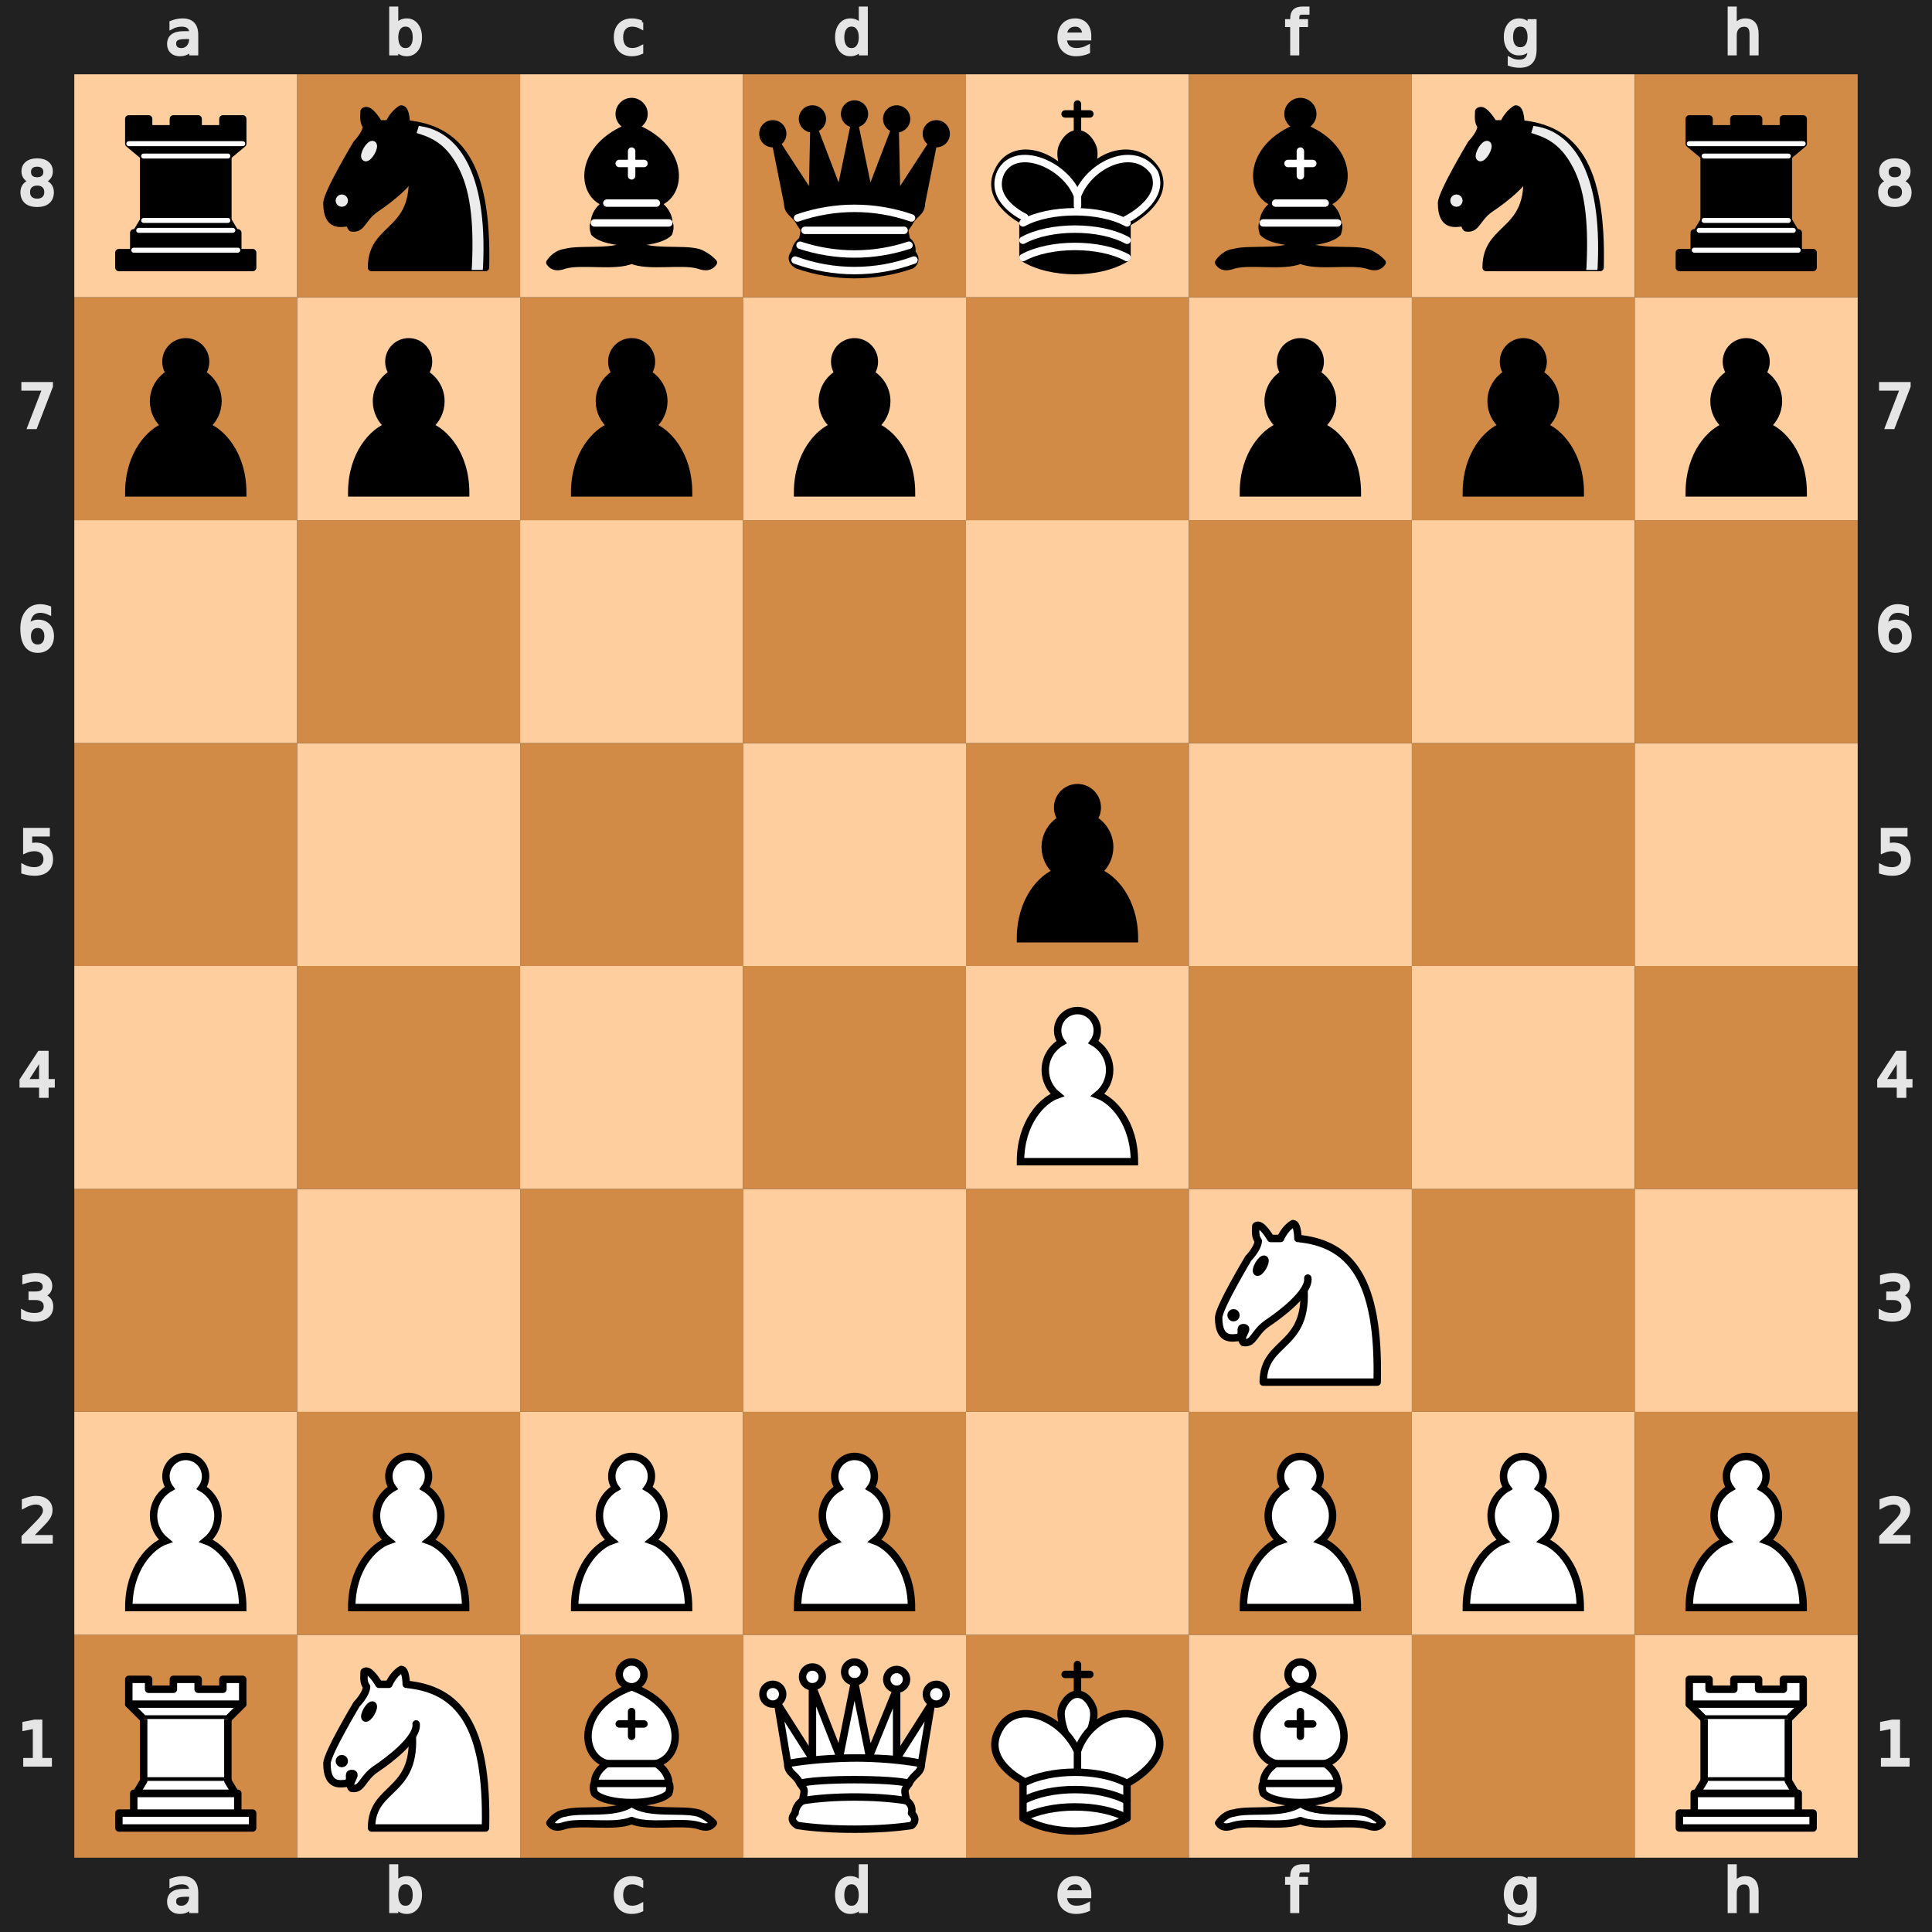
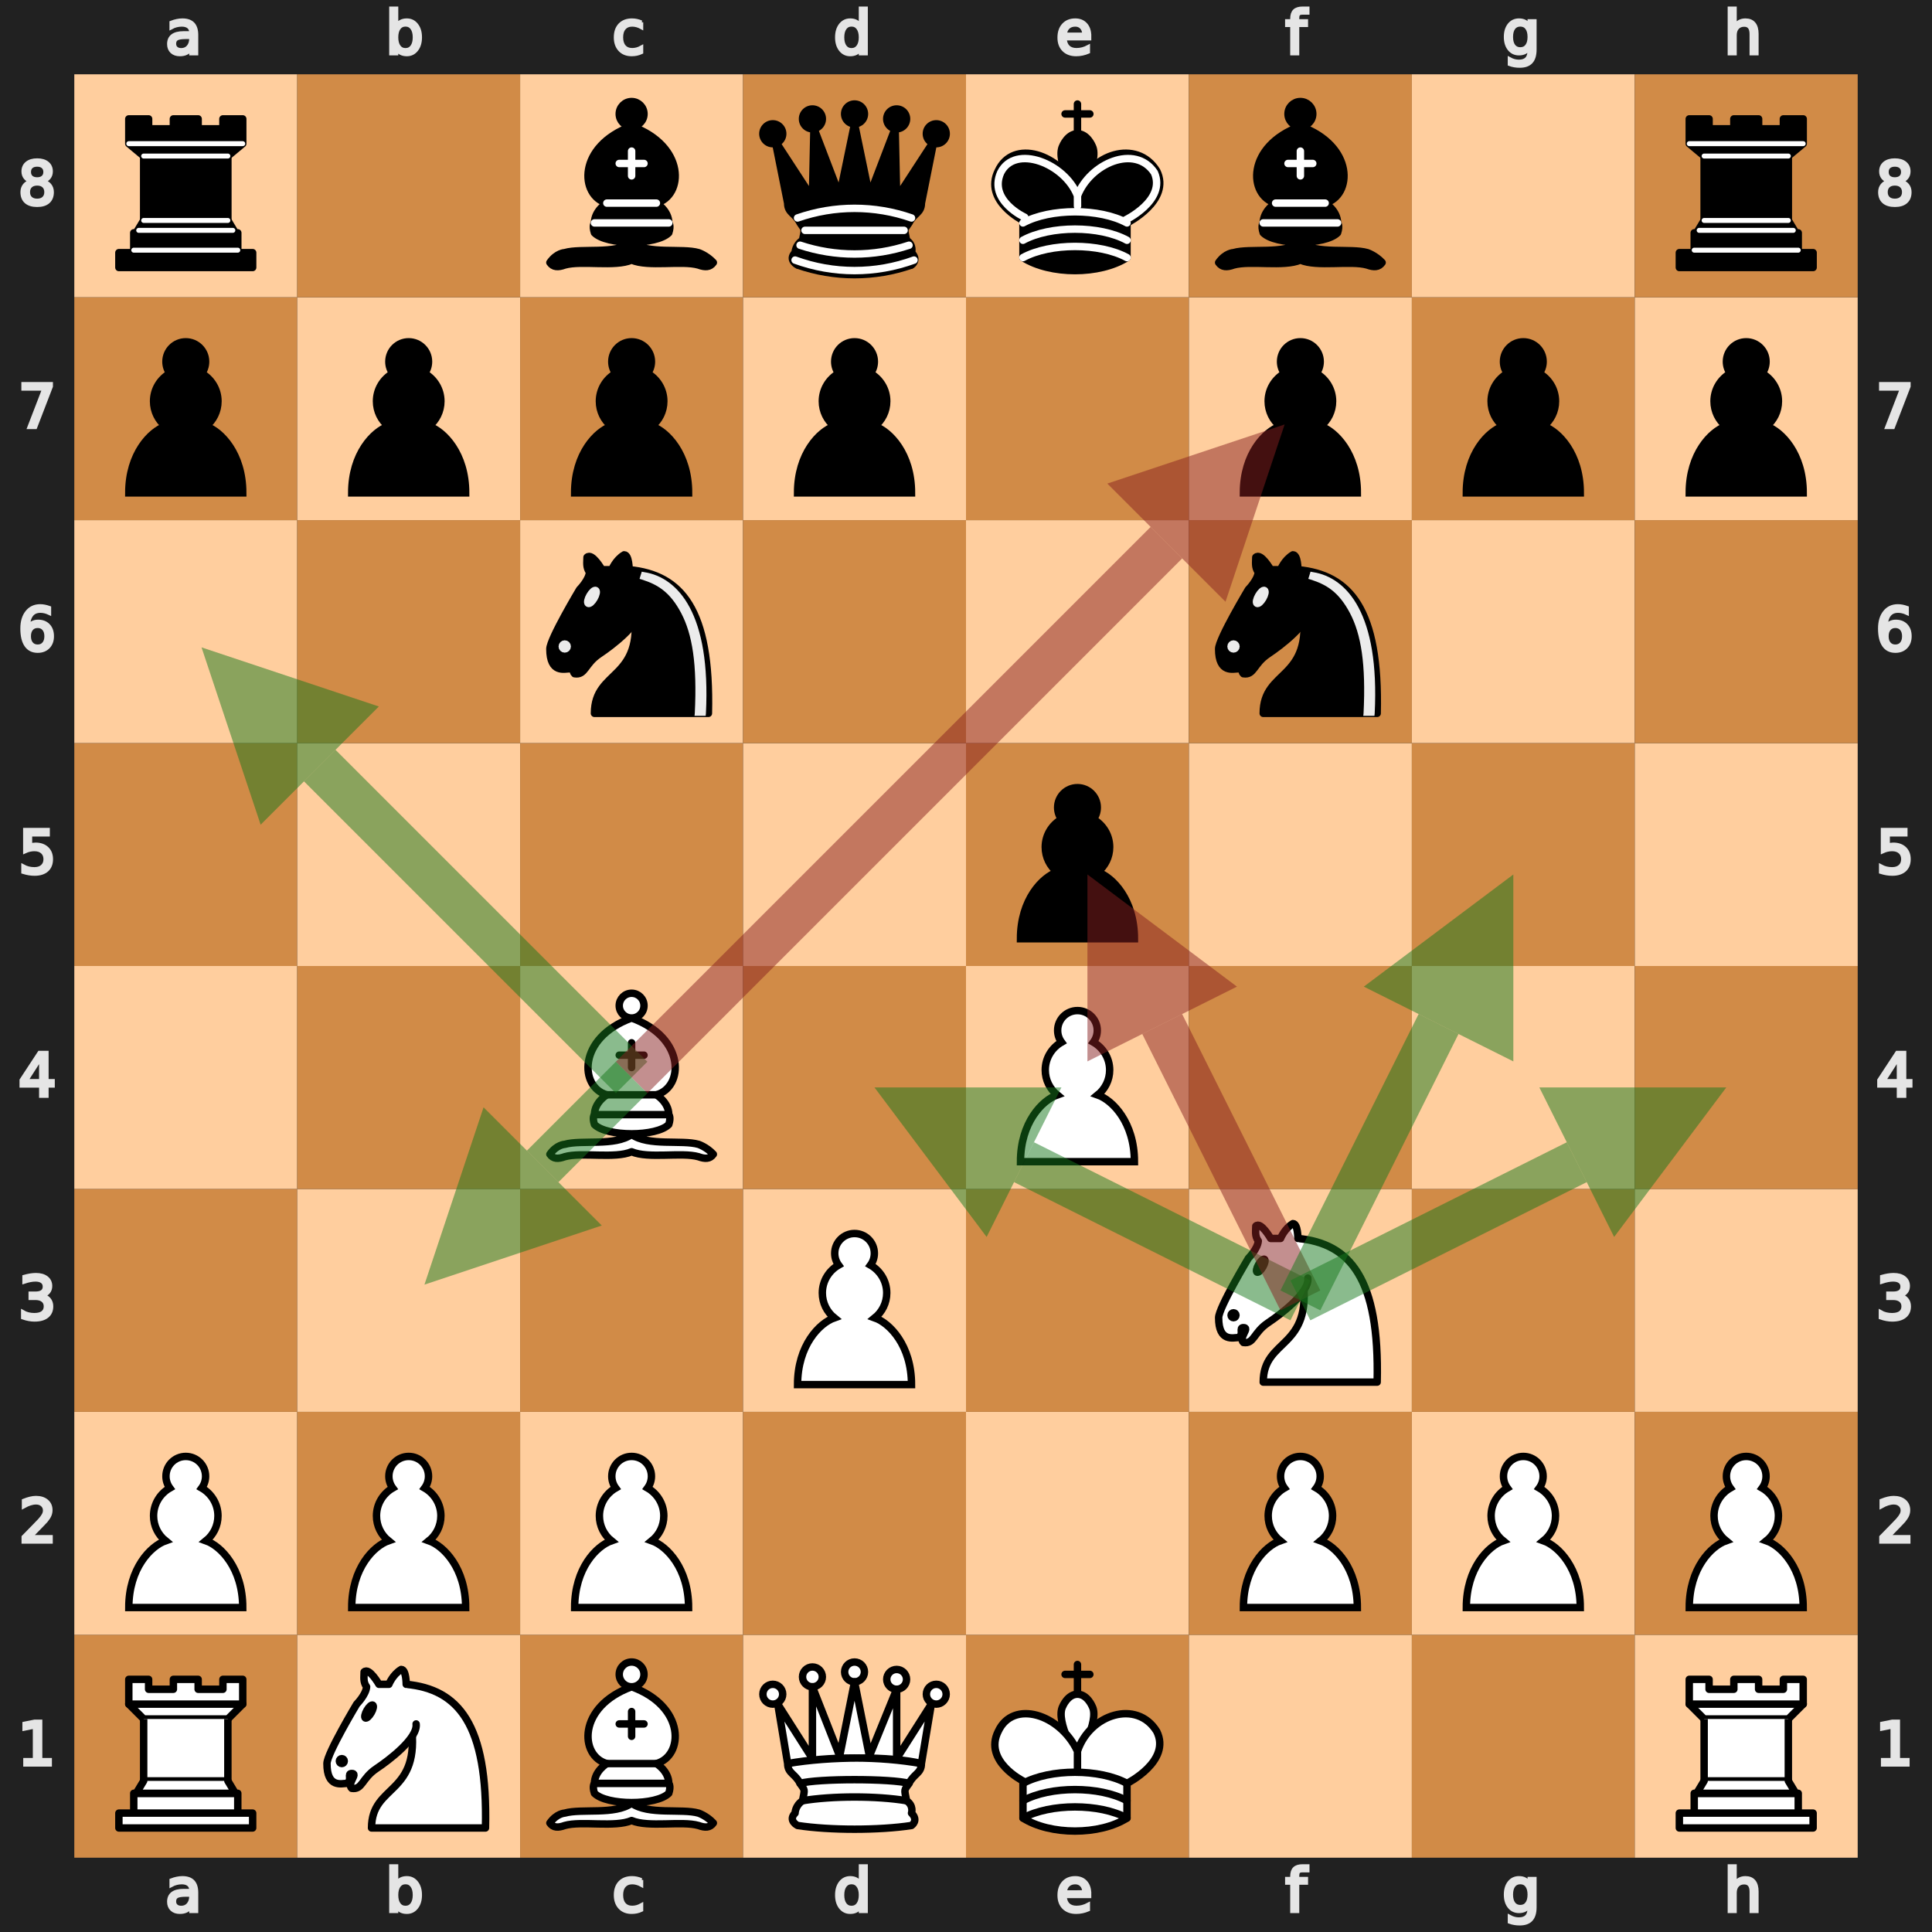
<svg xmlns="http://www.w3.org/2000/svg" xmlns:xlink="http://www.w3.org/1999/xlink" version="1.2" baseProfile="tiny" viewBox="0 0 390 390">
  <defs>
    <g id="white-pawn" class="white pawn">
      <path d="M22.5 9c-2.21 0-4 1.79-4 4 0 .89.29 1.71.78 2.38C17.33 16.5 16 18.59 16 21c0 2.03.94 3.84 2.41 5.03-3 1.06-7.41 5.55-7.41 13.47h23c0-7.92-4.41-12.41-7.41-13.47 1.47-1.19 2.41-3 2.41-5.03 0-2.41-1.33-4.5-3.28-5.62.49-.67.78-1.49.78-2.38 0-2.21-1.79-4-4-4z" fill="#fff" stroke="#000" stroke-width="1.5" stroke-linecap="round" />
    </g>
    <g id="white-knight" class="white knight" fill="none" fill-rule="evenodd" stroke="#000" stroke-width="1.5" stroke-linecap="round" stroke-linejoin="round">
      <path d="M 22,10 C 32.5,11 38.5,18 38,39 L 15,39 C 15,30 25,32.5 23,18" style="fill:#ffffff; stroke:#000000;" />
      <path d="M 24,18 C 24.38,20.91 18.45,25.37 16,27 C 13,29 13.18,31.34 11,31 C 9.958,30.06 12.41,27.96 11,28 C 10,28 11.19,29.23 10,30 C 9,30 5.997,31 6,26 C 6,24 12,14 12,14 C 12,14 13.89,12.1 14,10.5 C 13.27,9.506 13.5,8.5 13.5,7.5 C 14.5,6.5 16.5,10 16.5,10 L 18.5,10 C 18.5,10 19.28,8.008 21,7 C 22,7 22,10 22,10" style="fill:#ffffff; stroke:#000000;" />
      <path d="M 9.5 25.5 A 0.5 0.5 0 1 1 8.5,25.5 A 0.5 0.5 0 1 1 9.5 25.5 z" style="fill:#000000; stroke:#000000;" />
      <path d="M 15 15.5 A 0.5 1.5 0 1 1 14,15.5 A 0.5 1.5 0 1 1 15 15.5 z" transform="matrix(0.866,0.5,-0.5,0.866,9.693,-5.173)" style="fill:#000000; stroke:#000000;" />
    </g>
    <g id="white-bishop" class="white bishop" fill="none" fill-rule="evenodd" stroke="#000" stroke-width="1.5" stroke-linecap="round" stroke-linejoin="round">
      <g fill="#fff" stroke-linecap="butt">
        <path d="M9 36c3.39-.97 10.11.43 13.5-2 3.39 2.43 10.11 1.03 13.5 2 0 0 1.65.54 3 2-.68.97-1.65.99-3 .5-3.39-.97-10.11.46-13.5-1-3.39 1.46-10.11.03-13.5 1-1.354.49-2.323.47-3-.5 1.354-1.94 3-2 3-2zM15 32c2.5 2.5 12.5 2.5 15 0 .5-1.5 0-2 0-2 0-2.5-2.5-4-2.5-4 5.5-1.5 6-11.5-5-15.5-11 4-10.5 14-5 15.5 0 0-2.5 1.5-2.5 4 0 0-.5.5 0 2zM25 8a2.5 2.5 0 1 1-5 0 2.5 2.5 0 1 1 5 0z" />
      </g>
      <path d="M17.5 26h10M15 30h15m-7.5-14.5v5M20 18h5" stroke-linejoin="miter" />
    </g>
    <g id="white-rook" class="white rook" fill="#fff" fill-rule="evenodd" stroke="#000" stroke-width="1.5" stroke-linecap="round" stroke-linejoin="round">
      <path d="M9 39h27v-3H9v3zM12 36v-4h21v4H12zM11 14V9h4v2h5V9h5v2h5V9h4v5" stroke-linecap="butt" />
      <path d="M34 14l-3 3H14l-3-3" />
      <path d="M31 17v12.5H14V17" stroke-linecap="butt" stroke-linejoin="miter" />
      <path d="M31 29.5l1.5 2.5h-20l1.5-2.5" />
      <path d="M11 14h23" fill="none" stroke-linejoin="miter" />
    </g>
    <g id="white-queen" class="white queen" fill="#fff" fill-rule="evenodd" stroke="#000" stroke-width="1.5" stroke-linecap="round" stroke-linejoin="round">
      <path d="M8 12a2 2 0 1 1-4 0 2 2 0 1 1 4 0zM24.5 7.5a2 2 0 1 1-4 0 2 2 0 1 1 4 0zM41 12a2 2 0 1 1-4 0 2 2 0 1 1 4 0zM16 8.5a2 2 0 1 1-4 0 2 2 0 1 1 4 0zM33 9a2 2 0 1 1-4 0 2 2 0 1 1 4 0z" />
      <path d="M9 26c8.5-1.5 21-1.5 27 0l2-12-7 11V11l-5.5 13.5-3-15-3 15-5.5-14V25L7 14l2 12zM9 26c0 2 1.5 2 2.5 4 1 1.5 1 1 .5 3.5-1.5 1-1.5 2.5-1.5 2.5-1.5 1.5.5 2.5.5 2.5 6.5 1 16.5 1 23 0 0 0 1.5-1 0-2.5 0 0 .5-1.5-1-2.5-.5-2.5-.5-2 .5-3.5 1-2 2.5-2 2.5-4-8.5-1.5-18.5-1.5-27 0z" stroke-linecap="butt" />
      <path d="M11.5 30c3.5-1 18.5-1 22 0M12 33.5c6-1 15-1 21 0" fill="none" />
    </g>
    <g id="white-king" class="white king" fill="none" fill-rule="evenodd" stroke="#000" stroke-width="1.5" stroke-linecap="round" stroke-linejoin="round">
      <path d="M22.5 11.63V6M20 8h5" stroke-linejoin="miter" />
      <path d="M22.5 25s4.5-7.5 3-10.5c0 0-1-2.5-3-2.5s-3 2.5-3 2.5c-1.5 3 3 10.5 3 10.5" fill="#fff" stroke-linecap="butt" stroke-linejoin="miter" />
      <path d="M11.5 37c5.5 3.5 15.5 3.5 21 0v-7s9-4.5 6-10.5c-4-6.5-13.5-3.5-16 4V27v-3.5c-3.5-7.5-13-10.5-16-4-3 6 5 10 5 10V37z" fill="#fff" />
      <path d="M11.5 30c5.5-3 15.5-3 21 0m-21 3.5c5.5-3 15.5-3 21 0m-21 3.5c5.5-3 15.5-3 21 0" />
    </g>
    <g id="black-pawn" class="black pawn">
      <path d="M22.5 9c-2.21 0-4 1.79-4 4 0 .89.29 1.71.78 2.38C17.33 16.5 16 18.59 16 21c0 2.03.94 3.84 2.41 5.03-3 1.06-7.41 5.55-7.41 13.47h23c0-7.92-4.41-12.41-7.41-13.47 1.47-1.19 2.41-3 2.41-5.03 0-2.41-1.33-4.5-3.28-5.62.49-.67.78-1.49.78-2.38 0-2.21-1.79-4-4-4z" stroke="#000" stroke-width="1.5" stroke-linecap="round" />
    </g>
    <g id="black-knight" class="black knight" fill="none" fill-rule="evenodd" stroke="#000" stroke-width="1.5" stroke-linecap="round" stroke-linejoin="round">
      <path d="M 22,10 C 32.5,11 38.5,18 38,39 L 15,39 C 15,30 25,32.5 23,18" style="fill:#000000; stroke:#000000;" />
      <path d="M 24,18 C 24.38,20.91 18.45,25.37 16,27 C 13,29 13.18,31.34 11,31 C 9.958,30.06 12.41,27.96 11,28 C 10,28 11.19,29.23 10,30 C 9,30 5.997,31 6,26 C 6,24 12,14 12,14 C 12,14 13.89,12.1 14,10.5 C 13.27,9.506 13.5,8.5 13.5,7.5 C 14.5,6.5 16.5,10 16.5,10 L 18.5,10 C 18.5,10 19.28,8.008 21,7 C 22,7 22,10 22,10" style="fill:#000000; stroke:#000000;" />
      <path d="M 9.5 25.5 A 0.5 0.5 0 1 1 8.5,25.5 A 0.5 0.5 0 1 1 9.5 25.5 z" style="fill:#ececec; stroke:#ececec;" />
      <path d="M 15 15.5 A 0.5 1.5 0 1 1 14,15.5 A 0.5 1.5 0 1 1 15 15.5 z" transform="matrix(0.866,0.5,-0.5,0.866,9.693,-5.173)" style="fill:#ececec; stroke:#ececec;" />
      <path d="M 24.55,10.4 L 24.1,11.85 L 24.6,12 C 27.75,13 30.25,14.49 32.5,18.75 C 34.75,23.01 35.75,29.06 35.25,39 L 35.2,39.5 L 37.45,39.5 L 37.5,39 C 38,28.94 36.62,22.15 34.25,17.66 C 31.88,13.17 28.46,11.02 25.06,10.5 L 24.55,10.4 z " style="fill:#ececec; stroke:none;" />
    </g>
    <g id="black-bishop" class="black bishop" fill="none" fill-rule="evenodd" stroke="#000" stroke-width="1.5" stroke-linecap="round" stroke-linejoin="round">
      <path d="M9 36c3.39-.97 10.11.43 13.5-2 3.39 2.43 10.11 1.03 13.5 2 0 0 1.65.54 3 2-.68.97-1.65.99-3 .5-3.39-.97-10.11.46-13.5-1-3.39 1.46-10.11.03-13.5 1-1.354.49-2.323.47-3-.5 1.354-1.94 3-2 3-2zm6-4c2.5 2.5 12.5 2.5 15 0 .5-1.5 0-2 0-2 0-2.5-2.5-4-2.5-4 5.5-1.5 6-11.5-5-15.5-11 4-10.5 14-5 15.5 0 0-2.5 1.5-2.5 4 0 0-.5.5 0 2zM25 8a2.5 2.5 0 1 1-5 0 2.5 2.5 0 1 1 5 0z" fill="#000" stroke-linecap="butt" />
      <path d="M17.5 26h10M15 30h15m-7.5-14.5v5M20 18h5" stroke="#fff" stroke-linejoin="miter" />
    </g>
    <g id="black-rook" class="black rook" fill="#000" fill-rule="evenodd" stroke="#000" stroke-width="1.5" stroke-linecap="round" stroke-linejoin="round">
      <path d="M9 39h27v-3H9v3zM12.5 32l1.5-2.5h17l1.5 2.5h-20zM12 36v-4h21v4H12z" stroke-linecap="butt" />
      <path d="M14 29.5v-13h17v13H14z" stroke-linecap="butt" stroke-linejoin="miter" />
      <path d="M14 16.5L11 14h23l-3 2.5H14zM11 14V9h4v2h5V9h5v2h5V9h4v5H11z" stroke-linecap="butt" />
      <path d="M12 35.5h21M13 31.5h19M14 29.5h17M14 16.5h17M11 14h23" fill="none" stroke="#fff" stroke-width="1" stroke-linejoin="miter" />
    </g>
    <g id="black-queen" class="black queen" fill="#000" fill-rule="evenodd" stroke="#000" stroke-width="1.5" stroke-linecap="round" stroke-linejoin="round">
      <g fill="#000" stroke="none">
        <circle cx="6" cy="12" r="2.75" />
        <circle cx="14" cy="9" r="2.75" />
        <circle cx="22.5" cy="8" r="2.75" />
        <circle cx="31" cy="9" r="2.75" />
        <circle cx="39" cy="12" r="2.75" />
      </g>
      <path d="M9 26c8.5-1.5 21-1.5 27 0l2.5-12.5L31 25l-.3-14.1-5.2 13.6-3-14.5-3 14.5-5.2-13.6L14 25 6.5 13.5 9 26zM9 26c0 2 1.5 2 2.5 4 1 1.5 1 1 .5 3.5-1.5 1-1.5 2.5-1.5 2.5-1.5 1.5.5 2.5.5 2.5 6.5 1 16.5 1 23 0 0 0 1.5-1 0-2.5 0 0 .5-1.5-1-2.5-.5-2.5-.5-2 .5-3.5 1-2 2.5-2 2.5-4-8.5-1.5-18.5-1.5-27 0z" stroke-linecap="butt" />
      <path d="M11 38.5a35 35 1 0 0 23 0" fill="none" stroke-linecap="butt" />
      <path d="M11 29a35 35 1 0 1 23 0M12.5 31.5h20M11.5 34.5a35 35 1 0 0 22 0M10.5 37.5a35 35 1 0 0 24 0" fill="none" stroke="#fff" />
    </g>
    <g id="black-king" class="black king" fill="none" fill-rule="evenodd" stroke="#000" stroke-width="1.5" stroke-linecap="round" stroke-linejoin="round">
      <path d="M22.5 11.63V6" stroke-linejoin="miter" />
      <path d="M22.5 25s4.5-7.5 3-10.5c0 0-1-2.5-3-2.5s-3 2.5-3 2.5c-1.5 3 3 10.5 3 10.5" fill="#000" stroke-linecap="butt" stroke-linejoin="miter" />
      <path d="M11.5 37c5.5 3.5 15.5 3.5 21 0v-7s9-4.5 6-10.5c-4-6.5-13.5-3.5-16 4V27v-3.5c-3.5-7.5-13-10.5-16-4-3 6 5 10 5 10V37z" fill="#000" />
      <path d="M20 8h5" stroke-linejoin="miter" />
      <path d="M32 29.5s8.5-4 6.03-9.65C34.15 14 25 18 22.5 24.5l.01 2.1-.01-2.1C20 18 9.906 14 6.997 19.85c-2.497 5.65 4.853 9 4.853 9M11.5 30c5.5-3 15.5-3 21 0m-21 3.5c5.5-3 15.5-3 21 0m-21 3.5c5.5-3 15.5-3 21 0" stroke="#fff" />
    </g>
  </defs>
  <rect x="0" y="0" width="390" height="390" fill="#212121" />
  <g transform="translate(20, 0) scale(0.75, 0.75)" fill="#e5e5e5" stroke="#e5e5e5">
    <path d="M23.328 10.016q-1.742 0-2.414.398-.672.398-.672 1.36 0 .765.5 1.218.508.445 1.375.445 1.196 0 1.914-.843.727-.852.727-2.258v-.32zm2.867-.594v4.992h-1.437v-1.328q-.492.797-1.227 1.18-.734.375-1.797.375-1.343 0-2.14-.75-.79-.758-.79-2.024 0-1.476.985-2.226.992-.75 2.953-.75h2.016V8.75q0-.992-.656-1.531-.649-.547-1.829-.547-.75 0-1.46.18-.711.18-1.368.539V6.062q.79-.304 1.532-.453.742-.156 1.445-.156 1.898 0 2.836.984.937.985.937 2.985z" />
  </g>
  <g transform="translate(20, 375) scale(0.75, 0.75)" fill="#e5e5e5" stroke="#e5e5e5">
    <path d="M23.328 10.016q-1.742 0-2.414.398-.672.398-.672 1.36 0 .765.5 1.218.508.445 1.375.445 1.196 0 1.914-.843.727-.852.727-2.258v-.32zm2.867-.594v4.992h-1.437v-1.328q-.492.797-1.227 1.18-.734.375-1.797.375-1.343 0-2.14-.75-.79-.758-.79-2.024 0-1.476.985-2.226.992-.75 2.953-.75h2.016V8.75q0-.992-.656-1.531-.649-.547-1.829-.547-.75 0-1.46.18-.711.18-1.368.539V6.062q.79-.304 1.532-.453.742-.156 1.445-.156 1.898 0 2.836.984.937.985.937 2.985z" />
  </g>
  <g transform="translate(65, 0) scale(0.75, 0.75)" fill="#e5e5e5" stroke="#e5e5e5">
    <path d="M24.922 10.047q0-1.586-.656-2.485-.649-.906-1.79-.906-1.14 0-1.796.906-.649.899-.649 2.485 0 1.586.649 2.492.656.898 1.797.898 1.14 0 1.789-.898.656-.906.656-2.492zm-4.89-3.055q.452-.781 1.14-1.156.695-.383 1.656-.383 1.594 0 2.586 1.266 1 1.265 1 3.328 0 2.062-1 3.328-.992 1.266-2.586 1.266-.96 0-1.656-.375-.688-.383-1.14-1.164v1.312h-1.446V2.258h1.445z" />
  </g>
  <g transform="translate(65, 375) scale(0.75, 0.75)" fill="#e5e5e5" stroke="#e5e5e5">
    <path d="M24.922 10.047q0-1.586-.656-2.485-.649-.906-1.79-.906-1.14 0-1.796.906-.649.899-.649 2.485 0 1.586.649 2.492.656.898 1.797.898 1.14 0 1.789-.898.656-.906.656-2.492zm-4.89-3.055q.452-.781 1.14-1.156.695-.383 1.656-.383 1.594 0 2.586 1.266 1 1.265 1 3.328 0 2.062-1 3.328-.992 1.266-2.586 1.266-.96 0-1.656-.375-.688-.383-1.14-1.164v1.312h-1.446V2.258h1.445z" />
  </g>
  <g transform="translate(110, 0) scale(0.75, 0.75)" fill="#e5e5e5" stroke="#e5e5e5">
    <path d="M25.96 6v1.344q-.608-.336-1.226-.5-.609-.172-1.234-.172-1.398 0-2.172.89-.773.883-.773 2.485 0 1.601.773 2.492.774.883 2.172.883.625 0 1.234-.164.618-.172 1.227-.508v1.328q-.602.281-1.25.422-.64.14-1.367.14-1.977 0-3.14-1.242-1.165-1.242-1.165-3.351 0-2.14 1.172-3.367 1.18-1.227 3.227-1.227.664 0 1.296.14.633.134 1.227.407z" />
  </g>
  <g transform="translate(110, 375) scale(0.75, 0.75)" fill="#e5e5e5" stroke="#e5e5e5">
    <path d="M25.96 6v1.344q-.608-.336-1.226-.5-.609-.172-1.234-.172-1.398 0-2.172.89-.773.883-.773 2.485 0 1.601.773 2.492.774.883 2.172.883.625 0 1.234-.164.618-.172 1.227-.508v1.328q-.602.281-1.25.422-.64.14-1.367.14-1.977 0-3.14-1.242-1.165-1.242-1.165-3.351 0-2.14 1.172-3.367 1.18-1.227 3.227-1.227.664 0 1.296.14.633.134 1.227.407z" />
  </g>
  <g transform="translate(155, 0) scale(0.75, 0.75)" fill="#e5e5e5" stroke="#e5e5e5">
    <path d="M24.973 6.992V2.258h1.437v12.156h-1.437v-1.312q-.453.78-1.149 1.164-.687.375-1.656.375-1.586 0-2.586-1.266-.992-1.266-.992-3.328 0-2.063.992-3.328 1-1.266 2.586-1.266.969 0 1.656.383.696.375 1.149 1.156zm-4.899 3.055q0 1.586.649 2.492.656.898 1.797.898 1.14 0 1.796-.898.657-.906.657-2.492 0-1.586-.657-2.485-.656-.906-1.796-.906-1.141 0-1.797.906-.649.899-.649 2.485z" />
  </g>
  <g transform="translate(155, 375) scale(0.75, 0.75)" fill="#e5e5e5" stroke="#e5e5e5">
    <path d="M24.973 6.992V2.258h1.437v12.156h-1.437v-1.312q-.453.78-1.149 1.164-.687.375-1.656.375-1.586 0-2.586-1.266-.992-1.266-.992-3.328 0-2.063.992-3.328 1-1.266 2.586-1.266.969 0 1.656.383.696.375 1.149 1.156zm-4.899 3.055q0 1.586.649 2.492.656.898 1.797.898 1.14 0 1.796-.898.657-.906.657-2.492 0-1.586-.657-2.485-.656-.906-1.796-.906-1.141 0-1.797.906-.649.899-.649 2.485z" />
  </g>
  <g transform="translate(200, 0) scale(0.75, 0.75)" fill="#e5e5e5" stroke="#e5e5e5">
    <path d="M26.555 9.68v.703h-6.61q.094 1.484.89 2.265.806.774 2.235.774.828 0 1.602-.203.781-.203 1.547-.61v1.36q-.774.328-1.586.5-.813.172-1.649.172-2.093 0-3.32-1.22-1.219-1.218-1.219-3.296 0-2.148 1.157-3.406 1.164-1.266 3.132-1.266 1.766 0 2.79 1.14 1.03 1.134 1.03 3.087zm-1.438-.422q-.015-1.18-.664-1.883-.64-.703-1.703-.703-1.203 0-1.93.68-.718.68-.828 1.914z" />
  </g>
  <g transform="translate(200, 375) scale(0.75, 0.75)" fill="#e5e5e5" stroke="#e5e5e5">
    <path d="M26.555 9.68v.703h-6.61q.094 1.484.89 2.265.806.774 2.235.774.828 0 1.602-.203.781-.203 1.547-.61v1.36q-.774.328-1.586.5-.813.172-1.649.172-2.093 0-3.32-1.22-1.219-1.218-1.219-3.296 0-2.148 1.157-3.406 1.164-1.266 3.132-1.266 1.766 0 2.79 1.14 1.03 1.134 1.03 3.087zm-1.438-.422q-.015-1.18-.664-1.883-.64-.703-1.703-.703-1.203 0-1.93.68-.718.68-.828 1.914z" />
  </g>
  <g transform="translate(245, 0) scale(0.75, 0.75)" fill="#e5e5e5" stroke="#e5e5e5">
    <path d="M25.285 2.258v1.195H23.91q-.773 0-1.078.313-.297.312-.297 1.125v.773h2.367v1.117h-2.367v7.633H21.09V6.781h-1.375V5.664h1.375v-.61q0-1.46.68-2.124.68-.672 2.156-.672z" />
  </g>
  <g transform="translate(245, 375) scale(0.75, 0.75)" fill="#e5e5e5" stroke="#e5e5e5">
    <path d="M25.285 2.258v1.195H23.91q-.773 0-1.078.313-.297.312-.297 1.125v.773h2.367v1.117h-2.367v7.633H21.09V6.781h-1.375V5.664h1.375v-.61q0-1.46.68-2.124.68-.672 2.156-.672z" />
  </g>
  <g transform="translate(290, 0) scale(0.75, 0.75)" fill="#e5e5e5" stroke="#e5e5e5">
    <path d="M24.973 9.937q0-1.562-.649-2.421-.64-.86-1.804-.86-1.157 0-1.805.86-.64.859-.64 2.421 0 1.555.64 2.415.648.859 1.805.859 1.164 0 1.804-.86.649-.859.649-2.414zm1.437 3.391q0 2.234-.992 3.32-.992 1.094-3.04 1.094-.757 0-1.429-.117-.672-.11-1.304-.344v-1.398q.632.344 1.25.508.617.164 1.257.164 1.414 0 2.118-.743.703-.734.703-2.226v-.711q-.446.773-1.141 1.156-.695.383-1.664.383-1.61 0-2.594-1.227-.984-1.226-.984-3.25 0-2.03.984-3.257.985-1.227 2.594-1.227.969 0 1.664.383t1.14 1.156V5.664h1.438z" />
  </g>
  <g transform="translate(290, 375) scale(0.75, 0.75)" fill="#e5e5e5" stroke="#e5e5e5">
    <path d="M24.973 9.937q0-1.562-.649-2.421-.64-.86-1.804-.86-1.157 0-1.805.86-.64.859-.64 2.421 0 1.555.64 2.415.648.859 1.805.859 1.164 0 1.804-.86.649-.859.649-2.414zm1.437 3.391q0 2.234-.992 3.32-.992 1.094-3.04 1.094-.757 0-1.429-.117-.672-.11-1.304-.344v-1.398q.632.344 1.25.508.617.164 1.257.164 1.414 0 2.118-.743.703-.734.703-2.226v-.711q-.446.773-1.141 1.156-.695.383-1.664.383-1.61 0-2.594-1.227-.984-1.226-.984-3.25 0-2.03.984-3.257.985-1.227 2.594-1.227.969 0 1.664.383t1.14 1.156V5.664h1.438z" />
  </g>
  <g transform="translate(335, 0) scale(0.75, 0.75)" fill="#e5e5e5" stroke="#e5e5e5">
    <path d="M26.164 9.133v5.281h-1.437V9.18q0-1.243-.485-1.86-.484-.617-1.453-.617-1.164 0-1.836.742-.672.742-.672 2.024v4.945h-1.445V2.258h1.445v4.765q.516-.789 1.211-1.18.703-.39 1.617-.39 1.508 0 2.282.938.773.93.773 2.742z" />
  </g>
  <g transform="translate(335, 375) scale(0.75, 0.75)" fill="#e5e5e5" stroke="#e5e5e5">
    <path d="M26.164 9.133v5.281h-1.437V9.18q0-1.243-.485-1.86-.484-.617-1.453-.617-1.164 0-1.836.742-.672.742-.672 2.024v4.945h-1.445V2.258h1.445v4.765q.516-.789 1.211-1.18.703-.39 1.617-.39 1.508 0 2.282.938.773.93.773 2.742z" />
  </g>
  <g transform="translate(0, 335) scale(0.75, 0.75)" fill="#e5e5e5" stroke="#e5e5e5">
    <path d="M6.754 26.996h2.578v-8.898l-2.805.562v-1.437l2.79-.563h1.578v10.336h2.578v1.328h-6.72z" />
  </g>
  <g transform="translate(375, 335) scale(0.75, 0.75)" fill="#e5e5e5" stroke="#e5e5e5">
    <path d="M6.754 26.996h2.578v-8.898l-2.805.562v-1.437l2.79-.563h1.578v10.336h2.578v1.328h-6.72z" />
  </g>
  <g transform="translate(0, 290) scale(0.75, 0.75)" fill="#e5e5e5" stroke="#e5e5e5">
    <path d="M8.195 26.996h5.508v1.328H6.297v-1.328q.898-.93 2.445-2.492 1.555-1.57 1.953-2.024.758-.851 1.055-1.437.305-.594.305-1.164 0-.93-.657-1.516-.648-.586-1.695-.586-.742 0-1.57.258-.82.258-1.758.781v-1.593q.953-.383 1.781-.578.828-.196 1.516-.196 1.812 0 2.89.906 1.079.907 1.079 2.422 0 .72-.274 1.368-.265.64-.976 1.515-.196.227-1.243 1.313-1.046 1.078-2.953 3.023z" />
  </g>
  <g transform="translate(375, 290) scale(0.75, 0.75)" fill="#e5e5e5" stroke="#e5e5e5">
    <path d="M8.195 26.996h5.508v1.328H6.297v-1.328q.898-.93 2.445-2.492 1.555-1.57 1.953-2.024.758-.851 1.055-1.437.305-.594.305-1.164 0-.93-.657-1.516-.648-.586-1.695-.586-.742 0-1.57.258-.82.258-1.758.781v-1.593q.953-.383 1.781-.578.828-.196 1.516-.196 1.812 0 2.89.906 1.079.907 1.079 2.422 0 .72-.274 1.368-.265.64-.976 1.515-.196.227-1.243 1.313-1.046 1.078-2.953 3.023z" />
  </g>
  <g transform="translate(0, 245) scale(0.75, 0.75)" fill="#e5e5e5" stroke="#e5e5e5">
    <path d="M11.434 22.035q1.132.242 1.765 1.008.64.766.64 1.89 0 1.727-1.187 2.672-1.187.946-3.375.946-.734 0-1.515-.149-.774-.14-1.602-.43V26.45q.656.383 1.438.578.78.196 1.632.196 1.485 0 2.258-.586.782-.586.782-1.703 0-1.032-.727-1.61-.719-.586-2.008-.586h-1.36v-1.297h1.423q1.164 0 1.78-.46.618-.47.618-1.344 0-.899-.64-1.375-.633-.485-1.82-.485-.65 0-1.391.141-.743.14-1.633.437V16.95q.898-.25 1.68-.375.788-.125 1.484-.125 1.797 0 2.844.82 1.046.813 1.046 2.204 0 .968-.554 1.64-.555.664-1.578.922z" />
  </g>
  <g transform="translate(375, 245) scale(0.75, 0.75)" fill="#e5e5e5" stroke="#e5e5e5">
    <path d="M11.434 22.035q1.132.242 1.765 1.008.64.766.64 1.89 0 1.727-1.187 2.672-1.187.946-3.375.946-.734 0-1.515-.149-.774-.14-1.602-.43V26.45q.656.383 1.438.578.78.196 1.632.196 1.485 0 2.258-.586.782-.586.782-1.703 0-1.032-.727-1.61-.719-.586-2.008-.586h-1.36v-1.297h1.423q1.164 0 1.78-.46.618-.47.618-1.344 0-.899-.64-1.375-.633-.485-1.82-.485-.65 0-1.391.141-.743.14-1.633.437V16.95q.898-.25 1.68-.375.788-.125 1.484-.125 1.797 0 2.844.82 1.046.813 1.046 2.204 0 .968-.554 1.64-.555.664-1.578.922z" />
  </g>
  <g transform="translate(0, 200) scale(0.75, 0.75)" fill="#e5e5e5" stroke="#e5e5e5">
    <path d="M11.016 18.035L7.03 24.262h3.985zm-.414-1.375h1.984v7.602h1.664v1.312h-1.664v2.75h-1.57v-2.75H5.75v-1.523z" />
  </g>
  <g transform="translate(375, 200) scale(0.75, 0.75)" fill="#e5e5e5" stroke="#e5e5e5">
    <path d="M11.016 18.035L7.03 24.262h3.985zm-.414-1.375h1.984v7.602h1.664v1.312h-1.664v2.75h-1.57v-2.75H5.75v-1.523z" />
  </g>
  <g transform="translate(0, 155) scale(0.75, 0.75)" fill="#e5e5e5" stroke="#e5e5e5">
    <path d="M6.719 16.66h6.195v1.328h-4.75v2.86q.344-.118.688-.172.343-.063.687-.063 1.953 0 3.094 1.07 1.14 1.07 1.14 2.899 0 1.883-1.171 2.93-1.172 1.039-3.305 1.039-.735 0-1.5-.125-.758-.125-1.57-.375v-1.586q.703.383 1.453.57.75.188 1.586.188 1.351 0 2.14-.711.79-.711.79-1.93 0-1.219-.79-1.93-.789-.71-2.14-.71-.633 0-1.266.14-.625.14-1.281.438z" />
  </g>
  <g transform="translate(375, 155) scale(0.75, 0.75)" fill="#e5e5e5" stroke="#e5e5e5">
    <path d="M6.719 16.66h6.195v1.328h-4.75v2.86q.344-.118.688-.172.343-.063.687-.063 1.953 0 3.094 1.07 1.14 1.07 1.14 2.899 0 1.883-1.171 2.93-1.172 1.039-3.305 1.039-.735 0-1.5-.125-.758-.125-1.57-.375v-1.586q.703.383 1.453.57.75.188 1.586.188 1.351 0 2.14-.711.79-.711.79-1.93 0-1.219-.79-1.93-.789-.71-2.14-.71-.633 0-1.266.14-.625.14-1.281.438z" />
  </g>
  <g transform="translate(0, 110) scale(0.75, 0.75)" fill="#e5e5e5" stroke="#e5e5e5">
    <path d="M10.137 21.863q-1.063 0-1.688.727-.617.726-.617 1.992 0 1.258.617 1.992.625.727 1.688.727 1.062 0 1.68-.727.624-.734.624-1.992 0-1.266-.625-1.992-.617-.727-1.68-.727zm3.133-4.945v1.437q-.594-.28-1.204-.43-.601-.148-1.195-.148-1.562 0-2.39 1.055-.82 1.055-.938 3.188.46-.68 1.156-1.04.696-.367 1.531-.367 1.758 0 2.774 1.07 1.023 1.063 1.023 2.899 0 1.797-1.062 2.883-1.063 1.086-2.828 1.086-2.024 0-3.094-1.547-1.07-1.555-1.07-4.5 0-2.766 1.312-4.406 1.313-1.649 3.524-1.649.593 0 1.195.117.61.118 1.266.352z" />
  </g>
  <g transform="translate(375, 110) scale(0.75, 0.75)" fill="#e5e5e5" stroke="#e5e5e5">
    <path d="M10.137 21.863q-1.063 0-1.688.727-.617.726-.617 1.992 0 1.258.617 1.992.625.727 1.688.727 1.062 0 1.68-.727.624-.734.624-1.992 0-1.266-.625-1.992-.617-.727-1.68-.727zm3.133-4.945v1.437q-.594-.28-1.204-.43-.601-.148-1.195-.148-1.562 0-2.39 1.055-.82 1.055-.938 3.188.46-.68 1.156-1.04.696-.367 1.531-.367 1.758 0 2.774 1.07 1.023 1.063 1.023 2.899 0 1.797-1.062 2.883-1.063 1.086-2.828 1.086-2.024 0-3.094-1.547-1.07-1.555-1.07-4.5 0-2.766 1.312-4.406 1.313-1.649 3.524-1.649.593 0 1.195.117.61.118 1.266.352z" />
  </g>
  <g transform="translate(0, 65) scale(0.75, 0.75)" fill="#e5e5e5" stroke="#e5e5e5">
    <path d="M6.25 16.66h7.5v.672L9.516 28.324H7.867l3.985-10.336H6.25z" />
  </g>
  <g transform="translate(375, 65) scale(0.75, 0.75)" fill="#e5e5e5" stroke="#e5e5e5">
    <path d="M6.25 16.66h7.5v.672L9.516 28.324H7.867l3.985-10.336H6.25z" />
  </g>
  <g transform="translate(0, 20) scale(0.75, 0.75)" fill="#e5e5e5" stroke="#e5e5e5">
    <path d="M10 22.785q-1.125 0-1.773.602-.641.601-.641 1.656t.64 1.656q.649.602 1.774.602t1.773-.602q.649-.61.649-1.656 0-1.055-.649-1.656-.64-.602-1.773-.602zm-1.578-.672q-1.016-.25-1.586-.945-.563-.695-.563-1.695 0-1.399.993-2.211 1-.813 2.734-.813 1.742 0 2.734.813.993.812.993 2.21 0 1-.57 1.696-.563.695-1.571.945 1.14.266 1.773 1.04.641.773.641 1.89 0 1.695-1.04 2.602-1.03.906-2.96.906t-2.969-.906Q6 26.738 6 25.043q0-1.117.64-1.89.641-.774 1.782-1.04zm-.578-2.492q0 .906.562 1.414.57.508 1.594.508 1.016 0 1.586-.508.578-.508.578-1.414 0-.906-.578-1.414-.57-.508-1.586-.508-1.023 0-1.594.508-.562.508-.562 1.414z" />
  </g>
  <g transform="translate(375, 20) scale(0.75, 0.75)" fill="#e5e5e5" stroke="#e5e5e5">
    <path d="M10 22.785q-1.125 0-1.773.602-.641.601-.641 1.656t.64 1.656q.649.602 1.774.602t1.773-.602q.649-.61.649-1.656 0-1.055-.649-1.656-.64-.602-1.773-.602zm-1.578-.672q-1.016-.25-1.586-.945-.563-.695-.563-1.695 0-1.399.993-2.211 1-.813 2.734-.813 1.742 0 2.734.813.993.812.993 2.21 0 1-.57 1.696-.563.695-1.571.945 1.14.266 1.773 1.04.641.773.641 1.89 0 1.695-1.04 2.602-1.03.906-2.96.906t-2.969-.906Q6 26.738 6 25.043q0-1.117.64-1.89.641-.774 1.782-1.04zm-.578-2.492q0 .906.562 1.414.57.508 1.594.508 1.016 0 1.586-.508.578-.508.578-1.414 0-.906-.578-1.414-.57-.508-1.586-.508-1.023 0-1.594.508-.562.508-.562 1.414z" />
  </g>
  <rect x="15" y="330" width="45" height="45" class="square dark a1" stroke="none" fill="#d18b47" />
  <rect x="60" y="330" width="45" height="45" class="square light b1" stroke="none" fill="#ffce9e" />
  <rect x="105" y="330" width="45" height="45" class="square dark c1" stroke="none" fill="#d18b47" />
  <rect x="150" y="330" width="45" height="45" class="square light d1" stroke="none" fill="#ffce9e" />
  <rect x="195" y="330" width="45" height="45" class="square dark e1" stroke="none" fill="#d18b47" />
  <rect x="240" y="330" width="45" height="45" class="square light f1" stroke="none" fill="#ffce9e" />
  <rect x="285" y="330" width="45" height="45" class="square dark g1" stroke="none" fill="#d18b47" />
  <rect x="330" y="330" width="45" height="45" class="square light h1" stroke="none" fill="#ffce9e" />
  <rect x="15" y="285" width="45" height="45" class="square light a2" stroke="none" fill="#ffce9e" />
  <rect x="60" y="285" width="45" height="45" class="square dark b2" stroke="none" fill="#d18b47" />
  <rect x="105" y="285" width="45" height="45" class="square light c2" stroke="none" fill="#ffce9e" />
  <rect x="150" y="285" width="45" height="45" class="square dark d2" stroke="none" fill="#d18b47" />
  <rect x="195" y="285" width="45" height="45" class="square light e2" stroke="none" fill="#ffce9e" />
  <rect x="240" y="285" width="45" height="45" class="square dark f2" stroke="none" fill="#d18b47" />
  <rect x="285" y="285" width="45" height="45" class="square light g2" stroke="none" fill="#ffce9e" />
  <rect x="330" y="285" width="45" height="45" class="square dark h2" stroke="none" fill="#d18b47" />
  <rect x="15" y="240" width="45" height="45" class="square dark a3" stroke="none" fill="#d18b47" />
  <rect x="60" y="240" width="45" height="45" class="square light b3" stroke="none" fill="#ffce9e" />
  <rect x="105" y="240" width="45" height="45" class="square dark c3" stroke="none" fill="#d18b47" />
  <rect x="150" y="240" width="45" height="45" class="square light d3" stroke="none" fill="#ffce9e" />
  <rect x="195" y="240" width="45" height="45" class="square dark e3" stroke="none" fill="#d18b47" />
  <rect x="240" y="240" width="45" height="45" class="square light f3" stroke="none" fill="#ffce9e" />
  <rect x="285" y="240" width="45" height="45" class="square dark g3" stroke="none" fill="#d18b47" />
  <rect x="330" y="240" width="45" height="45" class="square light h3" stroke="none" fill="#ffce9e" />
  <rect x="15" y="195" width="45" height="45" class="square light a4" stroke="none" fill="#ffce9e" />
  <rect x="60" y="195" width="45" height="45" class="square dark b4" stroke="none" fill="#d18b47" />
  <rect x="105" y="195" width="45" height="45" class="square light c4" stroke="none" fill="#ffce9e" />
  <rect x="150" y="195" width="45" height="45" class="square dark d4" stroke="none" fill="#d18b47" />
  <rect x="195" y="195" width="45" height="45" class="square light e4" stroke="none" fill="#ffce9e" />
  <rect x="240" y="195" width="45" height="45" class="square dark f4" stroke="none" fill="#d18b47" />
  <rect x="285" y="195" width="45" height="45" class="square light g4" stroke="none" fill="#ffce9e" />
  <rect x="330" y="195" width="45" height="45" class="square dark h4" stroke="none" fill="#d18b47" />
  <rect x="15" y="150" width="45" height="45" class="square dark a5" stroke="none" fill="#d18b47" />
  <rect x="60" y="150" width="45" height="45" class="square light b5" stroke="none" fill="#ffce9e" />
  <rect x="105" y="150" width="45" height="45" class="square dark c5" stroke="none" fill="#d18b47" />
  <rect x="150" y="150" width="45" height="45" class="square light d5" stroke="none" fill="#ffce9e" />
  <rect x="195" y="150" width="45" height="45" class="square dark e5" stroke="none" fill="#d18b47" />
  <rect x="240" y="150" width="45" height="45" class="square light f5" stroke="none" fill="#ffce9e" />
  <rect x="285" y="150" width="45" height="45" class="square dark g5" stroke="none" fill="#d18b47" />
  <rect x="330" y="150" width="45" height="45" class="square light h5" stroke="none" fill="#ffce9e" />
  <rect x="15" y="105" width="45" height="45" class="square light a6" stroke="none" fill="#ffce9e" />
  <rect x="60" y="105" width="45" height="45" class="square dark b6" stroke="none" fill="#d18b47" />
  <rect x="105" y="105" width="45" height="45" class="square light c6" stroke="none" fill="#ffce9e" />
  <rect x="150" y="105" width="45" height="45" class="square dark d6" stroke="none" fill="#d18b47" />
  <rect x="195" y="105" width="45" height="45" class="square light e6" stroke="none" fill="#ffce9e" />
  <rect x="240" y="105" width="45" height="45" class="square dark f6" stroke="none" fill="#d18b47" />
  <rect x="285" y="105" width="45" height="45" class="square light g6" stroke="none" fill="#ffce9e" />
  <rect x="330" y="105" width="45" height="45" class="square dark h6" stroke="none" fill="#d18b47" />
  <rect x="15" y="60" width="45" height="45" class="square dark a7" stroke="none" fill="#d18b47" />
  <rect x="60" y="60" width="45" height="45" class="square light b7" stroke="none" fill="#ffce9e" />
  <rect x="105" y="60" width="45" height="45" class="square dark c7" stroke="none" fill="#d18b47" />
  <rect x="150" y="60" width="45" height="45" class="square light d7" stroke="none" fill="#ffce9e" />
  <rect x="195" y="60" width="45" height="45" class="square dark e7" stroke="none" fill="#d18b47" />
  <rect x="240" y="60" width="45" height="45" class="square light f7" stroke="none" fill="#ffce9e" />
  <rect x="285" y="60" width="45" height="45" class="square dark g7" stroke="none" fill="#d18b47" />
  <rect x="330" y="60" width="45" height="45" class="square light h7" stroke="none" fill="#ffce9e" />
  <rect x="15" y="15" width="45" height="45" class="square light a8" stroke="none" fill="#ffce9e" />
  <rect x="60" y="15" width="45" height="45" class="square dark b8" stroke="none" fill="#d18b47" />
  <rect x="105" y="15" width="45" height="45" class="square light c8" stroke="none" fill="#ffce9e" />
  <rect x="150" y="15" width="45" height="45" class="square dark d8" stroke="none" fill="#d18b47" />
  <rect x="195" y="15" width="45" height="45" class="square light e8" stroke="none" fill="#ffce9e" />
  <rect x="240" y="15" width="45" height="45" class="square dark f8" stroke="none" fill="#d18b47" />
  <rect x="285" y="15" width="45" height="45" class="square light g8" stroke="none" fill="#ffce9e" />
  <rect x="330" y="15" width="45" height="45" class="square dark h8" stroke="none" fill="#d18b47" />
  <use href="#white-rook" xlink:href="#white-rook" transform="translate(15, 330)" />
  <use href="#white-knight" xlink:href="#white-knight" transform="translate(60, 330)" />
  <use href="#white-bishop" xlink:href="#white-bishop" transform="translate(105, 330)" />
  <use href="#white-queen" xlink:href="#white-queen" transform="translate(150, 330)" />
  <use href="#white-king" xlink:href="#white-king" transform="translate(195, 330)" />
-   <use href="#white-bishop" xlink:href="#white-bishop" transform="translate(240, 330)" />
  <use href="#white-rook" xlink:href="#white-rook" transform="translate(330, 330)" />
  <use href="#white-pawn" xlink:href="#white-pawn" transform="translate(15, 285)" />
  <use href="#white-pawn" xlink:href="#white-pawn" transform="translate(60, 285)" />
  <use href="#white-pawn" xlink:href="#white-pawn" transform="translate(105, 285)" />
-   <use href="#white-pawn" xlink:href="#white-pawn" transform="translate(150, 285)" />
  <use href="#white-pawn" xlink:href="#white-pawn" transform="translate(240, 285)" />
  <use href="#white-pawn" xlink:href="#white-pawn" transform="translate(285, 285)" />
  <use href="#white-pawn" xlink:href="#white-pawn" transform="translate(330, 285)" />
+   <use href="#white-pawn" xlink:href="#white-pawn" transform="translate(150, 240)" />
  <use href="#white-knight" xlink:href="#white-knight" transform="translate(240, 240)" />
+   <use href="#white-bishop" xlink:href="#white-bishop" transform="translate(105, 195)" />
  <use href="#white-pawn" xlink:href="#white-pawn" transform="translate(195, 195)" />
  <use href="#black-pawn" xlink:href="#black-pawn" transform="translate(195, 150)" />
+   <use href="#black-knight" xlink:href="#black-knight" transform="translate(105, 105)" />
+   <use href="#black-knight" xlink:href="#black-knight" transform="translate(240, 105)" />
  <use href="#black-pawn" xlink:href="#black-pawn" transform="translate(15, 60)" />
  <use href="#black-pawn" xlink:href="#black-pawn" transform="translate(60, 60)" />
  <use href="#black-pawn" xlink:href="#black-pawn" transform="translate(105, 60)" />
  <use href="#black-pawn" xlink:href="#black-pawn" transform="translate(150, 60)" />
  <use href="#black-pawn" xlink:href="#black-pawn" transform="translate(240, 60)" />
  <use href="#black-pawn" xlink:href="#black-pawn" transform="translate(285, 60)" />
  <use href="#black-pawn" xlink:href="#black-pawn" transform="translate(330, 60)" />
  <use href="#black-rook" xlink:href="#black-rook" transform="translate(15, 15)" />
-   <use href="#black-knight" xlink:href="#black-knight" transform="translate(60, 15)" />
  <use href="#black-bishop" xlink:href="#black-bishop" transform="translate(105, 15)" />
  <use href="#black-queen" xlink:href="#black-queen" transform="translate(150, 15)" />
  <use href="#black-king" xlink:href="#black-king" transform="translate(195, 15)" />
  <use href="#black-bishop" xlink:href="#black-bishop" transform="translate(240, 15)" />
-   <use href="#black-knight" xlink:href="#black-knight" transform="translate(285, 15)" />
  <use href="#black-rook" xlink:href="#black-rook" transform="translate(330, 15)" />
+   <line x1="262.5" y1="262.5" x2="206.712" y2="234.606" stroke="#15781B" opacity="0.502" stroke-width="9.0" stroke-linecap="butt" class="arrow" />
+   <polygon points="176.525,219.512 199.165,249.699 214.259,219.512" fill="#15781B" opacity="0.502" class="arrow" />
+   <line x1="262.5" y1="262.5" x2="234.606" y2="206.712" stroke="#882020" opacity="0.502" stroke-width="9.0" stroke-linecap="butt" class="arrow" />
+   <polygon points="219.512,176.525 219.512,214.259 249.699,199.165" fill="#882020" opacity="0.502" class="arrow" />
+   <line x1="262.5" y1="262.5" x2="290.394" y2="206.712" stroke="#15781B" opacity="0.502" stroke-width="9.0" stroke-linecap="butt" class="arrow" />
+   <polygon points="305.488,176.525 275.301,199.165 305.488,214.259" fill="#15781B" opacity="0.502" class="arrow" />
+   <line x1="262.5" y1="262.5" x2="318.288" y2="234.606" stroke="#15781B" opacity="0.502" stroke-width="9.0" stroke-linecap="butt" class="arrow" />
+   <polygon points="348.475,219.512 310.741,219.512 325.835,249.699" fill="#15781B" opacity="0.502" class="arrow" />
+   <line x1="127.5" y1="217.5" x2="109.547" y2="235.453" stroke="#15781B" opacity="0.502" stroke-width="9.0" stroke-linecap="butt" class="arrow" />
+   <polygon points="85.682,259.318 121.479,247.386 97.614,223.521" fill="#15781B" opacity="0.502" class="arrow" />
+   <line x1="127.5" y1="217.5" x2="64.547" y2="154.547" stroke="#15781B" opacity="0.502" stroke-width="9.0" stroke-linecap="butt" class="arrow" />
+   <polygon points="40.682,130.682 52.614,166.479 76.479,142.614" fill="#15781B" opacity="0.502" class="arrow" />
+   <line x1="127.5" y1="217.5" x2="235.453" y2="109.547" stroke="#882020" opacity="0.502" stroke-width="9.0" stroke-linecap="butt" class="arrow" />
+   <polygon points="259.318,85.682 223.521,97.614 247.386,121.479" fill="#882020" opacity="0.502" class="arrow" />
</svg>
